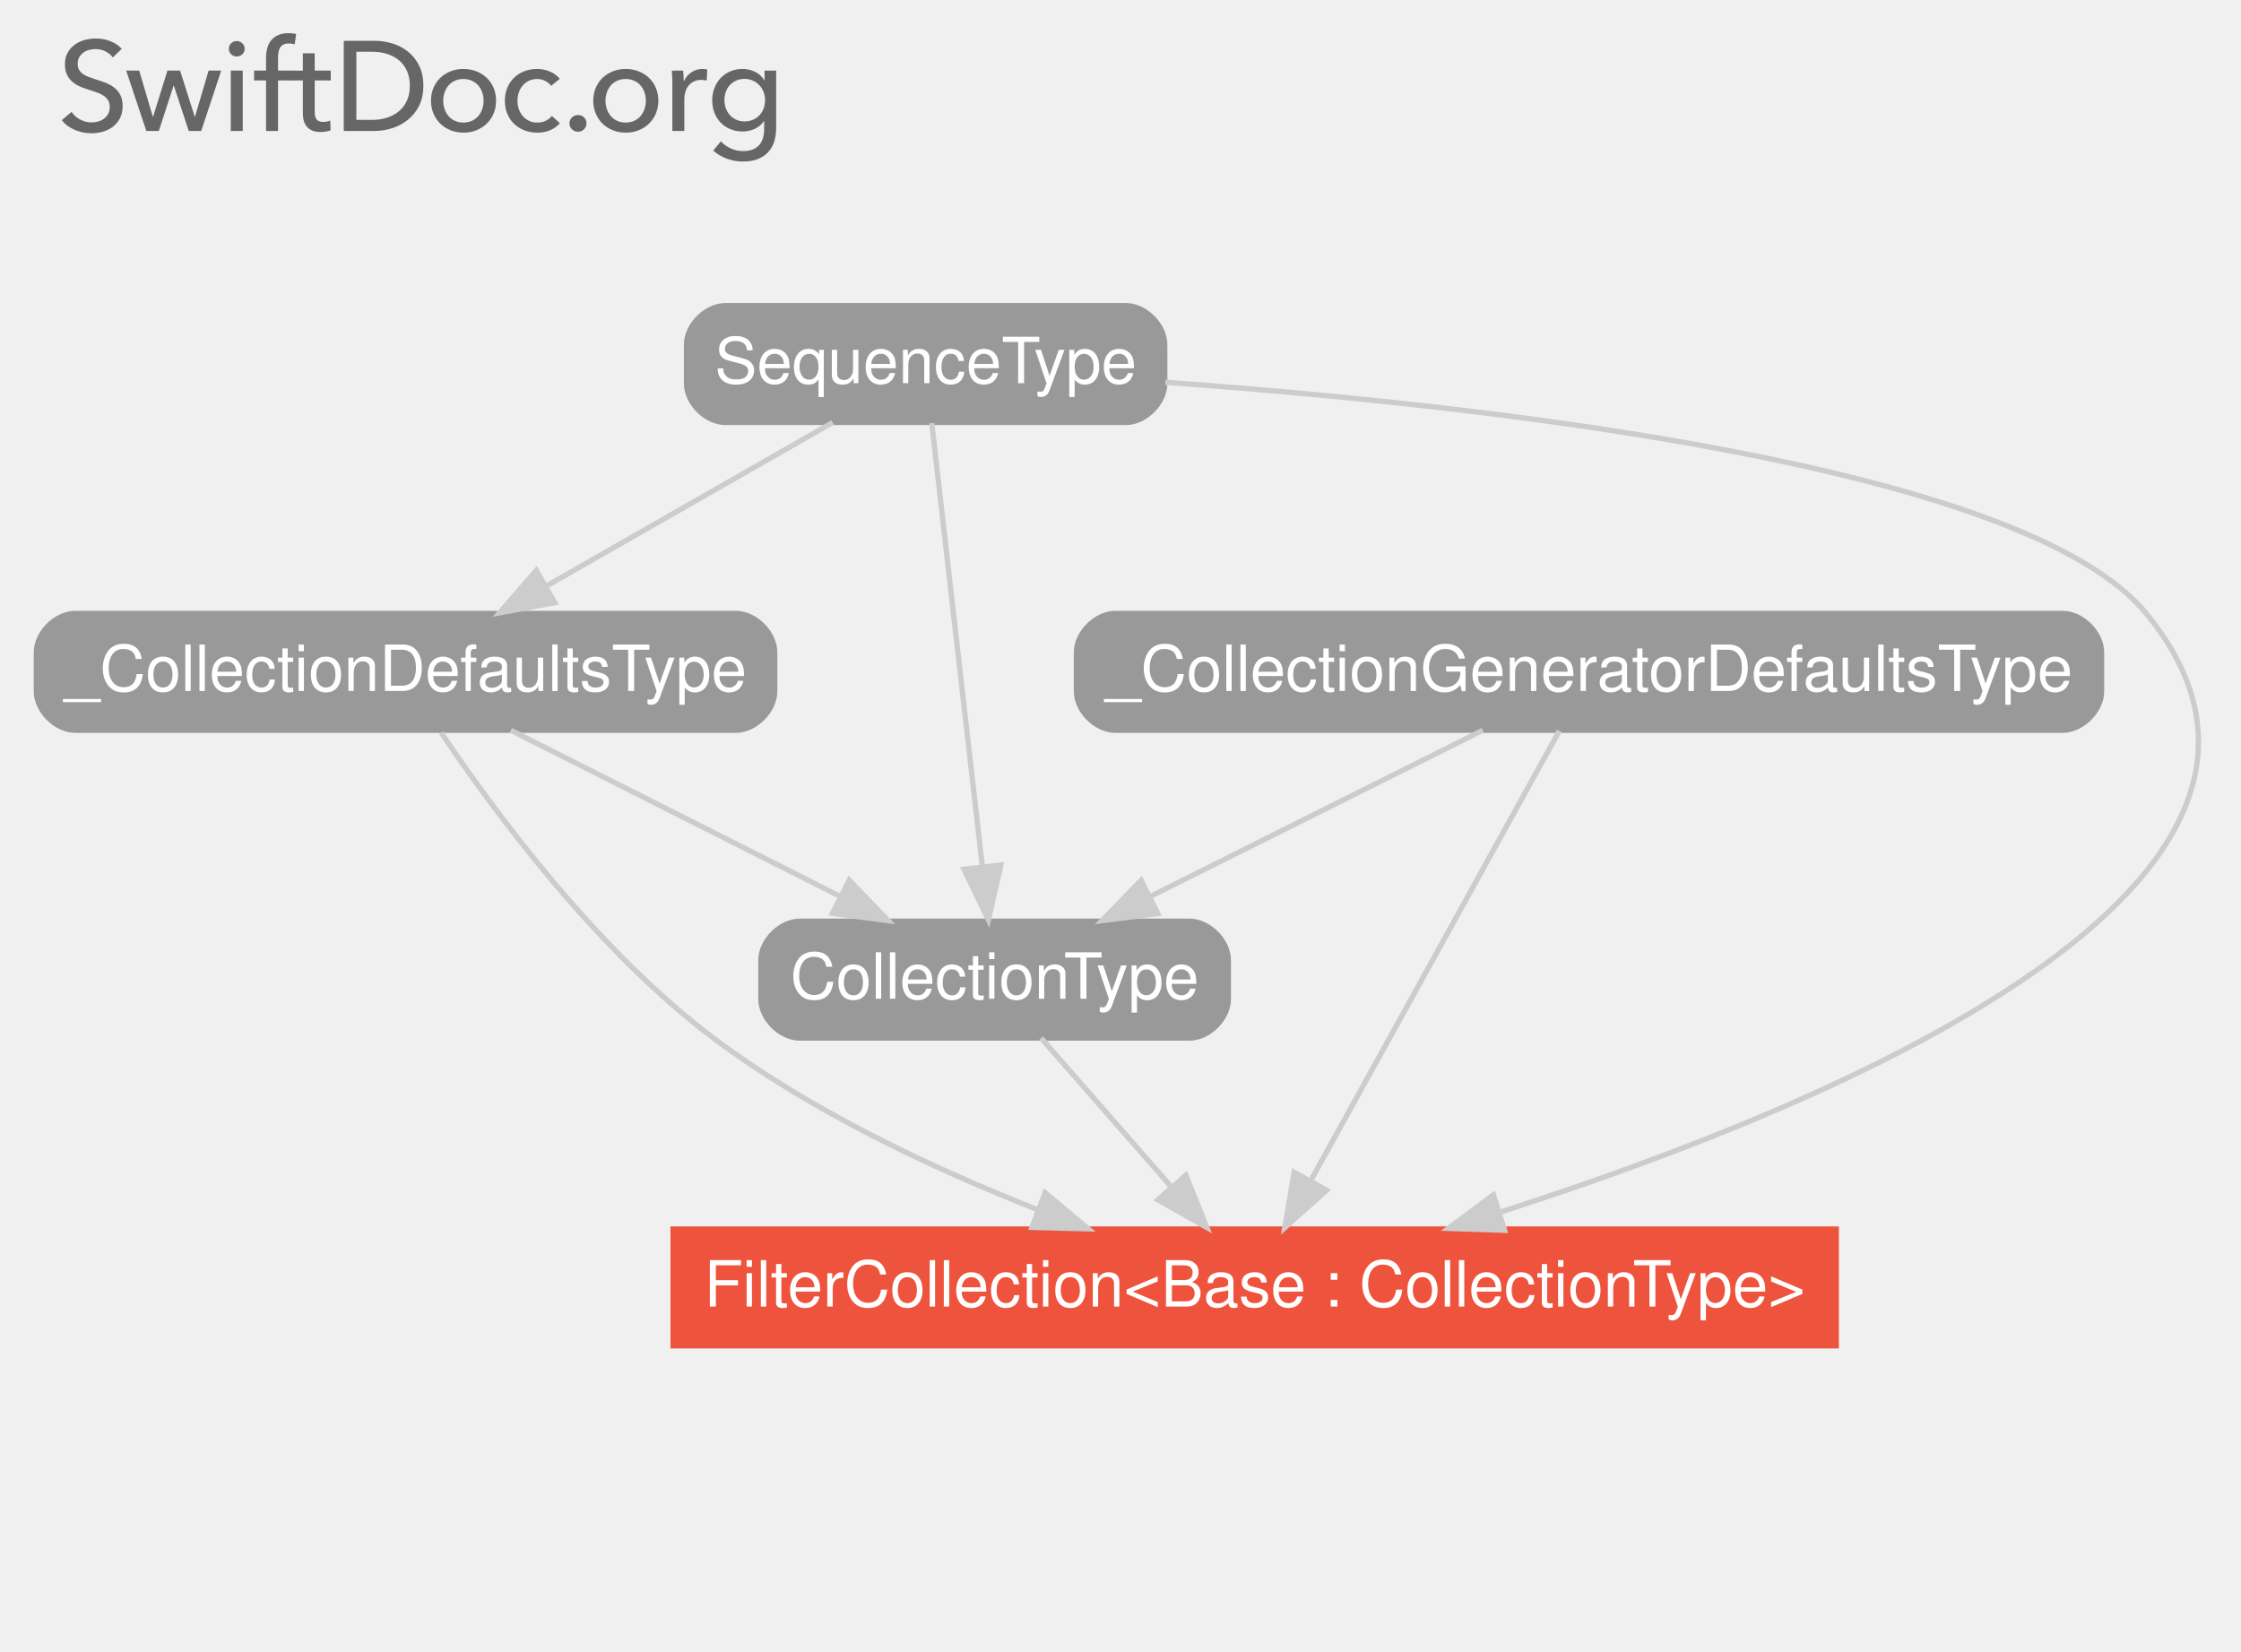
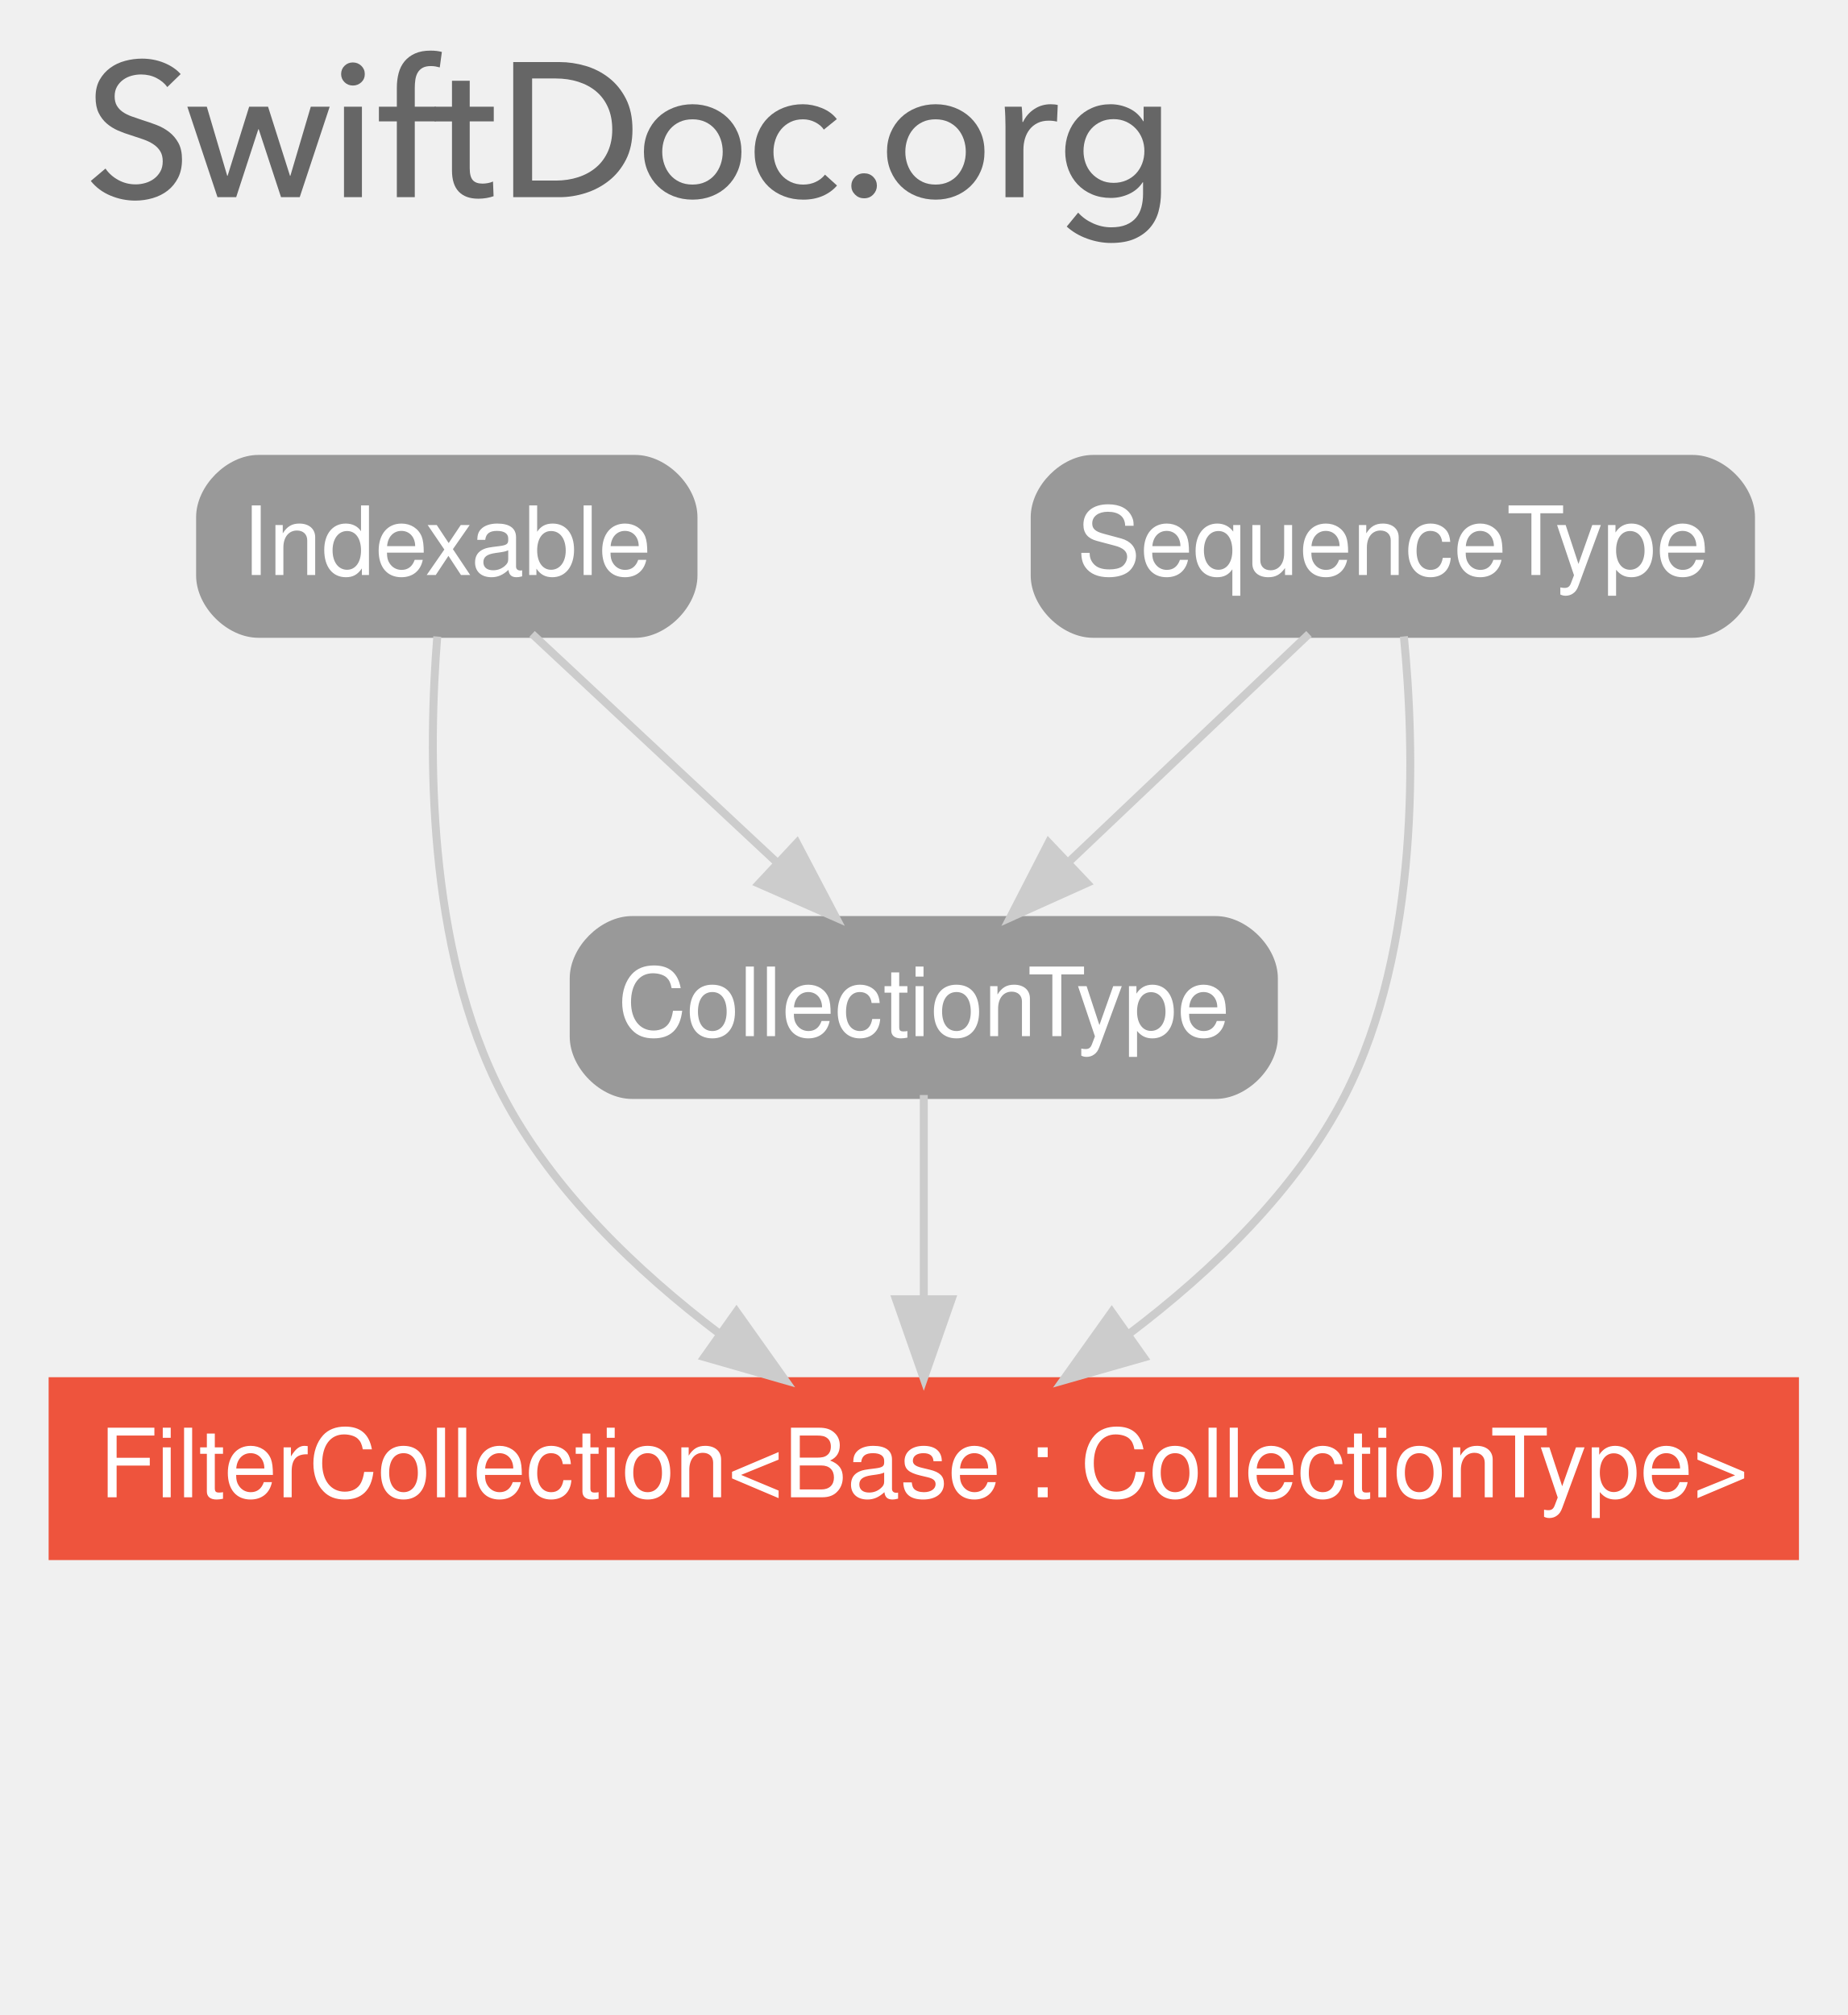
- <svg xmlns="http://www.w3.org/2000/svg" xmlns:xlink="http://www.w3.org/1999/xlink" width="422pt" height="311pt" viewBox="0.00 0.00 421.84 311.20">
-   <g id="graph0" class="graph" transform="scale(1 1) rotate(0) translate(7.2 253.6)">
-     <g transform="translate(0 -253.6)">
+ <svg xmlns="http://www.w3.org/2000/svg" xmlns:xlink="http://www.w3.org/1999/xlink" width="232pt" height="253pt" viewBox="0.00 0.00 232.40 253.20">
+   <g id="graph0" class="graph" transform="scale(1 1) rotate(0) translate(7.2 195.6)">
+     <g transform="translate(0 -195.6)">
      <g>
        <path fill="#666666" d="M13.846,10.832c-0.336-0.464-0.792-0.844-1.368-1.14s-1.224-0.444-1.944-0.444         c-0.384,0-0.772,0.052-1.164,0.156C8.977,9.509,8.622,9.677,8.301,9.908c-0.32,0.232-0.58,0.52-0.78,0.864         c-0.2,0.344-0.3,0.756-0.3,1.236c0,0.464,0.092,0.852,0.276,1.164c0.184,0.312,0.432,0.576,0.744,0.792s0.68,0.4,1.104,0.552         c0.423,0.152,0.876,0.309,1.356,0.468c0.576,0.177,1.16,0.376,1.752,0.601c0.592,0.224,1.128,0.52,1.608,0.888         s0.872,0.828,1.176,1.38s0.456,1.252,0.456,2.101c0,0.88-0.164,1.644-0.492,2.292c-0.328,0.647-0.765,1.184-1.308,1.607         c-0.544,0.424-1.172,0.74-1.884,0.948s-1.444,0.312-2.196,0.312c-1.072,0-2.108-0.208-3.108-0.624         c-1-0.415-1.828-1.031-2.484-1.848l1.848-1.56c0.4,0.592,0.936,1.071,1.608,1.439c0.672,0.368,1.399,0.552,2.184,0.552         c0.4,0,0.8-0.056,1.2-0.168c0.4-0.111,0.764-0.288,1.092-0.527c0.328-0.24,0.596-0.54,0.804-0.9         c0.208-0.36,0.312-0.796,0.312-1.308s-0.108-0.94-0.324-1.284c-0.216-0.344-0.508-0.636-0.876-0.876s-0.796-0.444-1.284-0.612         c-0.488-0.168-1.004-0.34-1.548-0.516c-0.544-0.16-1.08-0.356-1.608-0.588c-0.528-0.232-1-0.528-1.416-0.889         c-0.416-0.359-0.752-0.804-1.008-1.332c-0.256-0.527-0.384-1.184-0.384-1.968c0-0.848,0.172-1.576,0.516-2.184         c0.344-0.608,0.792-1.112,1.344-1.512c0.552-0.4,1.176-0.692,1.872-0.876c0.696-0.184,1.396-0.276,2.1-0.276         c0.992,0,1.92,0.176,2.784,0.528c0.864,0.352,1.56,0.824,2.088,1.416L13.846,10.832z" />
        <path fill="#666666" d="M18.813,13.304l2.568,8.688h0.048l2.712-8.688h2.376l2.76,8.688h0.048l2.568-8.688h2.376L30.501,24.68         h-2.352l-2.808-8.544h-0.048l-2.784,8.544h-2.352l-3.792-11.376H18.813z" />
        <path fill="#666666" d="M38.685,9.2c0,0.416-0.147,0.76-0.44,1.032c-0.294,0.272-0.647,0.408-1.06,0.408s-0.762-0.14-1.047-0.42         c-0.286-0.28-0.429-0.62-0.429-1.02c0-0.416,0.143-0.764,0.429-1.044c0.286-0.28,0.635-0.42,1.047-0.42s0.766,0.14,1.06,0.42         C38.538,8.437,38.685,8.784,38.685,9.2z M38.325,24.68h-2.256V13.304h2.256V24.68z" />
        <path fill="#666666" d="M47.613,15.152h-2.64v9.528h-2.256v-9.528h-2.256v-1.848h2.256v-2.376c0-0.672,0.076-1.292,0.228-1.86         c0.152-0.568,0.4-1.06,0.744-1.476c0.344-0.416,0.784-0.744,1.32-0.984c0.536-0.24,1.188-0.36,1.956-0.36         c0.544,0,1.016,0.056,1.416,0.168l-0.264,1.944c-0.176-0.048-0.352-0.088-0.528-0.12c-0.176-0.032-0.376-0.048-0.6-0.048         c-0.432,0-0.78,0.076-1.044,0.228c-0.264,0.152-0.468,0.356-0.612,0.612s-0.24,0.548-0.288,0.876         c-0.048,0.328-0.072,0.668-0.072,1.02v2.376h2.64V15.152z" />
        <path fill="#666666" d="M54.909,15.152h-3.024v5.91c0,0.687,0.128,1.177,0.384,1.472c0.256,0.295,0.664,0.442,1.224,0.442         c0.208,0,0.432-0.021,0.672-0.065c0.24-0.044,0.456-0.11,0.648-0.198l0.072,1.848c-0.272,0.096-0.572,0.172-0.9,0.229         c-0.328,0.056-0.668,0.084-1.02,0.084c-1.072,0-1.892-0.296-2.46-0.889c-0.568-0.592-0.852-1.479-0.852-2.664v-6.168h-2.184         v-1.848h2.184V10.04h2.232v3.264h3.024V15.152z" />
        <path fill="#666666" d="M57.356,7.688h5.832c1.088,0,2.176,0.16,3.264,0.48c1.088,0.32,2.072,0.824,2.952,1.512         s1.592,1.568,2.136,2.64c0.544,1.072,0.816,2.36,0.816,3.864c0,1.456-0.272,2.716-0.816,3.78s-1.256,1.943-2.136,2.64         s-1.864,1.216-2.952,1.561c-1.088,0.344-2.176,0.516-3.264,0.516h-5.832V7.688z M59.732,22.593h2.976         c1.024,0,1.972-0.145,2.844-0.432c0.872-0.288,1.624-0.704,2.256-1.248c0.632-0.544,1.124-1.216,1.476-2.017         c0.352-0.8,0.528-1.704,0.528-2.712c0-1.056-0.176-1.983-0.528-2.784c-0.353-0.8-0.844-1.468-1.476-2.004         c-0.632-0.536-1.384-0.944-2.256-1.224s-1.82-0.42-2.844-0.42h-2.976V22.593z" />
        <path fill="#666666" d="M86.06,18.969c0,0.88-0.156,1.688-0.468,2.424c-0.312,0.736-0.744,1.372-1.296,1.908         c-0.552,0.536-1.204,0.952-1.956,1.248c-0.752,0.296-1.56,0.443-2.424,0.443c-0.864,0-1.672-0.147-2.424-0.443         c-0.752-0.296-1.4-0.712-1.944-1.248c-0.544-0.536-0.972-1.172-1.284-1.908c-0.312-0.735-0.468-1.544-0.468-2.424         s0.156-1.684,0.468-2.412c0.312-0.728,0.74-1.356,1.284-1.884c0.543-0.528,1.191-0.939,1.944-1.236         c0.752-0.296,1.56-0.444,2.424-0.444c0.864,0,1.672,0.148,2.424,0.444c0.752,0.297,1.404,0.708,1.956,1.236         c0.552,0.527,0.984,1.156,1.296,1.884C85.904,17.285,86.06,18.089,86.06,18.969z M83.708,18.98c0-0.542-0.084-1.061-0.252-1.556         c-0.169-0.494-0.414-0.929-0.734-1.304s-0.718-0.674-1.192-0.897s-1.015-0.335-1.625-0.335c-0.61,0-1.152,0.111-1.625,0.335         c-0.474,0.224-0.871,0.522-1.191,0.897c-0.321,0.375-0.566,0.81-0.734,1.304C76.184,17.92,76.1,18.438,76.1,18.98         c0,0.543,0.084,1.062,0.253,1.556c0.168,0.495,0.413,0.934,0.734,1.316c0.321,0.383,0.718,0.686,1.191,0.909         c0.473,0.224,1.015,0.335,1.625,0.335c0.61,0,1.151-0.111,1.625-0.335s0.871-0.526,1.192-0.909s0.565-0.821,0.734-1.316         C83.624,20.042,83.708,19.523,83.708,18.98z" />
        <path fill="#666666" d="M96.428,16.184c-0.24-0.368-0.6-0.676-1.08-0.924s-0.992-0.372-1.536-0.372         c-0.592,0-1.116,0.112-1.572,0.336c-0.456,0.225-0.844,0.524-1.164,0.9c-0.32,0.376-0.564,0.812-0.732,1.308         s-0.252,1.017-0.252,1.56c0,0.545,0.084,1.064,0.252,1.561s0.412,0.933,0.732,1.308c0.32,0.376,0.712,0.677,1.176,0.9         c0.464,0.225,0.992,0.336,1.584,0.336c0.576,0,1.1-0.111,1.572-0.336c0.472-0.224,0.86-0.528,1.164-0.912l1.512,1.368         c-0.48,0.561-1.08,0.996-1.8,1.308c-0.72,0.312-1.536,0.468-2.448,0.468c-0.88,0-1.692-0.144-2.436-0.432         c-0.744-0.288-1.388-0.691-1.932-1.212c-0.544-0.52-0.972-1.147-1.284-1.884s-0.468-1.561-0.468-2.473         c0-0.896,0.152-1.711,0.456-2.447c0.304-0.736,0.728-1.368,1.272-1.896c0.543-0.527,1.188-0.936,1.932-1.224         c0.744-0.288,1.548-0.433,2.412-0.433c0.8,0,1.596,0.16,2.388,0.48s1.419,0.784,1.884,1.392L96.428,16.184z" />
        <path fill="#666666" d="M103.1,23.24c0,0.417-0.152,0.784-0.456,1.104c-0.304,0.32-0.688,0.479-1.152,0.479         c-0.448,0-0.828-0.155-1.14-0.468c-0.312-0.312-0.468-0.676-0.468-1.092c0-0.432,0.152-0.804,0.456-1.116         c0.304-0.312,0.688-0.468,1.152-0.468c0.464,0,0.848,0.152,1.152,0.456C102.947,22.44,103.1,22.808,103.1,23.24z" />
        <path fill="#666666" d="M116.635,18.969c0,0.88-0.156,1.688-0.468,2.424c-0.312,0.736-0.744,1.372-1.296,1.908         c-0.552,0.536-1.204,0.952-1.956,1.248c-0.752,0.296-1.56,0.443-2.424,0.443c-0.864,0-1.672-0.147-2.424-0.443         c-0.752-0.296-1.4-0.712-1.944-1.248c-0.544-0.536-0.972-1.172-1.284-1.908c-0.312-0.735-0.468-1.544-0.468-2.424         s0.156-1.684,0.468-2.412c0.312-0.728,0.74-1.356,1.284-1.884c0.543-0.528,1.191-0.939,1.944-1.236         c0.752-0.296,1.56-0.444,2.424-0.444c0.864,0,1.672,0.148,2.424,0.444c0.752,0.297,1.404,0.708,1.956,1.236         c0.552,0.527,0.984,1.156,1.296,1.884C116.479,17.285,116.635,18.089,116.635,18.969z M114.283,18.98         c0-0.542-0.084-1.061-0.252-1.556c-0.169-0.494-0.414-0.929-0.734-1.304s-0.718-0.674-1.192-0.897s-1.015-0.335-1.625-0.335         c-0.61,0-1.152,0.111-1.625,0.335c-0.474,0.224-0.871,0.522-1.191,0.897c-0.321,0.375-0.566,0.81-0.734,1.304         c-0.169,0.495-0.253,1.014-0.253,1.556c0,0.543,0.084,1.062,0.253,1.556c0.168,0.495,0.413,0.934,0.734,1.316         c0.321,0.383,0.718,0.686,1.191,0.909c0.473,0.224,1.015,0.335,1.625,0.335c0.61,0,1.151-0.111,1.625-0.335         s0.871-0.526,1.192-0.909s0.565-0.821,0.734-1.316C114.199,20.042,114.283,19.523,114.283,18.98z" />
        <path fill="#666666" d="M119.251,14.577c-0.016-0.48-0.04-0.904-0.072-1.272h2.136c0.032,0.288,0.056,0.62,0.072,0.996         c0.016,0.376,0.024,0.684,0.024,0.924h0.072c0.32-0.672,0.788-1.212,1.404-1.62c0.616-0.408,1.308-0.612,2.076-0.612         c0.352,0,0.648,0.033,0.888,0.097l-0.096,2.088c-0.32-0.08-0.664-0.12-1.032-0.12c-0.544,0-1.016,0.101-1.416,0.3         c-0.4,0.2-0.732,0.468-0.996,0.805c-0.264,0.336-0.46,0.724-0.588,1.163c-0.128,0.44-0.192,0.9-0.192,1.381v5.976h-2.256v-8.928         C119.275,15.449,119.267,15.056,119.251,14.577z" />
        <path fill="#666666" d="M128.419,26.625c0.496,0.56,1.116,1.008,1.86,1.344c0.744,0.336,1.508,0.504,2.292,0.504         c0.752,0,1.384-0.108,1.896-0.324s0.924-0.512,1.236-0.888s0.536-0.82,0.672-1.332c0.136-0.513,0.204-1.064,0.204-1.656v-1.464         h-0.048c-0.416,0.641-0.984,1.128-1.704,1.464c-0.72,0.336-1.488,0.504-2.304,0.504c-0.864,0-1.652-0.151-2.364-0.456         c-0.712-0.304-1.316-0.72-1.812-1.248c-0.496-0.527-0.88-1.147-1.152-1.859s-0.408-1.477-0.408-2.292         c0-0.816,0.136-1.584,0.408-2.305c0.272-0.72,0.656-1.348,1.152-1.884c0.496-0.535,1.096-0.96,1.8-1.271         c0.704-0.312,1.488-0.469,2.352-0.469c0.816,0,1.596,0.177,2.34,0.528c0.744,0.353,1.332,0.888,1.764,1.608h0.048v-1.824h2.184         v10.8c0,0.832-0.104,1.628-0.312,2.388c-0.208,0.76-0.56,1.433-1.056,2.017s-1.144,1.052-1.944,1.404         c-0.8,0.352-1.792,0.527-2.976,0.527c-0.992,0-1.988-0.18-2.988-0.54c-1-0.359-1.86-0.868-2.58-1.523L128.419,26.625z          M129.091,18.873c0,0.527,0.084,1.031,0.253,1.512c0.168,0.479,0.417,0.904,0.746,1.271c0.329,0.369,0.726,0.664,1.192,0.889         c0.465,0.224,0.995,0.336,1.589,0.336c0.577,0,1.107-0.104,1.589-0.312c0.481-0.207,0.891-0.491,1.228-0.852         s0.598-0.784,0.782-1.272c0.185-0.487,0.277-1.012,0.277-1.571c0-0.544-0.093-1.057-0.277-1.536         c-0.185-0.48-0.449-0.904-0.794-1.272c-0.345-0.367-0.755-0.66-1.228-0.876c-0.474-0.216-1-0.324-1.577-0.324         c-0.594,0-1.124,0.108-1.589,0.324c-0.466,0.216-0.863,0.504-1.192,0.864s-0.578,0.784-0.746,1.271         C129.175,17.812,129.091,18.329,129.091,18.873z" />
      </g>
      <g>
        <a xlink:href="/" pointer-events="all" target="_top">
          <polygon fill="none" points="0,0 145,0 145,35 0,35 0,0" />
        </a>
      </g>
    </g>
    <g id="node1" class="node">
      <g id="a_node1">
        <a xlink:href="/swift-2/protocol/CollectionType/" target="_top">
-           <path fill="#999999" stroke="#999999" d="M216.704,-80C216.704,-80 143.296,-80 143.296,-80 139.63,-80 135.963,-76.333 135.963,-72.667 135.963,-72.667 135.963,-65.333 135.963,-65.333 135.963,-61.667 139.63,-58 143.296,-58 143.296,-58 216.704,-58 216.704,-58 220.37,-58 224.037,-61.667 224.037,-65.333 224.037,-65.333 224.037,-72.667 224.037,-72.667 224.037,-76.333 220.37,-80 216.704,-80" />
-           <text text-anchor="middle" x="180" y="-65.4" font-family="Helvetica,sans-Serif" font-size="12.00" fill="white">CollectionType</text>
+           <path fill="#999999" stroke="#999999" d="M145.704,-80C145.704,-80 72.296,-80 72.296,-80 68.629,-80 64.963,-76.333 64.963,-72.667 64.963,-72.667 64.963,-65.333 64.963,-65.333 64.963,-61.667 68.629,-58 72.296,-58 72.296,-58 145.704,-58 145.704,-58 149.37,-58 153.037,-61.667 153.037,-65.333 153.037,-65.333 153.037,-72.667 153.037,-72.667 153.037,-76.333 149.37,-80 145.704,-80" />
+           <text text-anchor="middle" x="109" y="-65.4" font-family="Helvetica,sans-Serif" font-size="12.00" fill="white">CollectionType</text>
        </a>
      </g>
    </g>
    <g id="node2" class="node">
      <g id="a_node2">
        <a xlink:href="/swift-2/type/FilterCollection/" target="_top">
-           <polygon fill="#ee543d" stroke="#ee543d" points="338.582,-22 119.418,-22 119.418,-0 338.582,-0 338.582,-22" />
-           <text text-anchor="middle" x="229" y="-7.4" font-family="Helvetica,sans-Serif" font-size="12.00" fill="white">FilterCollection&lt;Base : CollectionType&gt;</text>
+           <polygon fill="#ee543d" stroke="#ee543d" points="218.582,-22 -0.582,-22 -0.582,-0 218.582,-0 218.582,-22" />
+           <text text-anchor="middle" x="109" y="-7.4" font-family="Helvetica,sans-Serif" font-size="12.00" fill="white">FilterCollection&lt;Base : CollectionType&gt;</text>
        </a>
      </g>
    </g>
    <g id="edge1" class="edge">
-       <path fill="none" stroke="#cccccc" d="M188.76,-57.988C195.573,-50.202 205.203,-39.197 213.333,-29.905" />
-       <polygon fill="#cccccc" stroke="#cccccc" points="216.033,-32.134 219.984,-22.304 210.765,-27.525 216.033,-32.134" />
+       <path fill="none" stroke="#cccccc" d="M109,-57.988C109,-50.91 109,-41.171 109,-32.478" />
+       <polygon fill="#cccccc" stroke="#cccccc" points="112.5,-32.304 109,-22.304 105.5,-32.304 112.5,-32.304" />
    </g>
    <g id="node3" class="node">
      <g id="a_node3">
+         <a xlink:href="/swift-2/protocol/Indexable/" target="_top">
+           <path fill="#999999" stroke="#999999" d="M72.699,-138C72.699,-138 25.301,-138 25.301,-138 21.634,-138 17.968,-134.333 17.968,-130.667 17.968,-130.667 17.968,-123.333 17.968,-123.333 17.968,-119.667 21.634,-116 25.301,-116 25.301,-116 72.699,-116 72.699,-116 76.366,-116 80.032,-119.667 80.032,-123.333 80.032,-123.333 80.032,-130.667 80.032,-130.667 80.032,-134.333 76.366,-138 72.699,-138" />
+           <text text-anchor="middle" x="49" y="-123.4" font-family="Helvetica,sans-Serif" font-size="12.00" fill="white">Indexable</text>
+         </a>
+       </g>
+     </g>
+     <g id="edge4" class="edge">
+       <path fill="none" stroke="#cccccc" d="M59.727,-115.988C68.238,-108.045 80.338,-96.751 90.417,-87.344" />
+       <polygon fill="#cccccc" stroke="#cccccc" points="93.038,-89.686 97.96,-80.304 88.261,-84.568 93.038,-89.686" />
+     </g>
+     <g id="edge2" class="edge">
+       <path fill="none" stroke="#cccccc" d="M47.802,-115.658C46.671,-101.724 46.368,-76.534 56,-58 62.233,-46.007 73.017,-35.77 83.237,-28.019" />
+       <polygon fill="#cccccc" stroke="#cccccc" points="85.441,-30.746 91.577,-22.109 81.394,-25.035 85.441,-30.746" />
+     </g>
+     <g id="node4" class="node">
+       <g id="a_node4">
        <a xlink:href="/swift-2/protocol/SequenceType/" target="_top">
-           <path fill="#999999" stroke="#999999" d="M204.718,-196C204.718,-196 129.282,-196 129.282,-196 125.615,-196 121.949,-192.333 121.949,-188.667 121.949,-188.667 121.949,-181.333 121.949,-181.333 121.949,-177.667 125.615,-174 129.282,-174 129.282,-174 204.718,-174 204.718,-174 208.385,-174 212.051,-177.667 212.051,-181.333 212.051,-181.333 212.051,-188.667 212.051,-188.667 212.051,-192.333 208.385,-196 204.718,-196" />
-           <text text-anchor="middle" x="167" y="-181.4" font-family="Helvetica,sans-Serif" font-size="12.00" fill="white">SequenceType</text>
+           <path fill="#999999" stroke="#999999" d="M205.718,-138C205.718,-138 130.282,-138 130.282,-138 126.615,-138 122.949,-134.333 122.949,-130.667 122.949,-130.667 122.949,-123.333 122.949,-123.333 122.949,-119.667 126.615,-116 130.282,-116 130.282,-116 205.718,-116 205.718,-116 209.385,-116 213.051,-119.667 213.051,-123.333 213.051,-123.333 213.051,-130.667 213.051,-130.667 213.051,-134.333 209.385,-138 205.718,-138" />
+           <text text-anchor="middle" x="168" y="-123.4" font-family="Helvetica,sans-Serif" font-size="12.00" fill="white">SequenceType</text>
        </a>
      </g>
    </g>
    <g id="edge5" class="edge">
-       <path fill="none" stroke="#cccccc" d="M168.154,-173.883C170.288,-155.17 174.888,-114.827 177.687,-90.287" />
-       <polygon fill="#cccccc" stroke="#cccccc" points="181.175,-90.59 178.83,-80.258 174.22,-89.797 181.175,-90.59" />
-     </g>
-     <g id="edge2" class="edge">
-       <path fill="none" stroke="#cccccc" d="M212.153,-181.561C272.376,-177.255 374.088,-165.949 397,-138 438.687,-87.15 338.256,-45.412 275.26,-25.184" />
-       <polygon fill="#cccccc" stroke="#cccccc" points="276.088,-21.776 265.499,-22.124 273.994,-28.455 276.088,-21.776" />
-     </g>
-     <g id="node4" class="node">
-       <g id="a_node4">
-         <a xlink:href="/swift-2/protocol/_CollectionDefaultsType/" target="_top">
-           <path fill="#999999" stroke="#999999" d="M131.224,-138C131.224,-138 6.776,-138 6.776,-138 3.109,-138 -0.557,-134.333 -0.557,-130.667 -0.557,-130.667 -0.557,-123.333 -0.557,-123.333 -0.557,-119.667 3.109,-116 6.776,-116 6.776,-116 131.224,-116 131.224,-116 134.891,-116 138.557,-119.667 138.557,-123.333 138.557,-123.333 138.557,-130.667 138.557,-130.667 138.557,-134.333 134.891,-138 131.224,-138" />
-           <text text-anchor="middle" x="69" y="-123.4" font-family="Helvetica,sans-Serif" font-size="12.00" fill="white">_CollectionDefaultsType</text>
-         </a>
-       </g>
-     </g>
-     <g id="edge8" class="edge">
-       <path fill="none" stroke="#cccccc" d="M149.48,-173.988C134.522,-165.441 112.777,-153.015 95.66,-143.234" />
-       <polygon fill="#cccccc" stroke="#cccccc" points="97.118,-140.036 86.699,-138.114 93.645,-146.114 97.118,-140.036" />
-     </g>
-     <g id="edge6" class="edge">
-       <path fill="none" stroke="#cccccc" d="M88.845,-115.988C106.1,-107.283 131.331,-94.554 150.875,-84.694" />
-       <polygon fill="#cccccc" stroke="#cccccc" points="152.601,-87.743 159.953,-80.114 149.448,-81.493 152.601,-87.743" />
+       <path fill="none" stroke="#cccccc" d="M157.452,-115.988C149.083,-108.045 137.184,-96.751 127.273,-87.344" />
+       <polygon fill="#cccccc" stroke="#cccccc" points="129.518,-84.65 119.856,-80.304 124.699,-89.727 129.518,-84.65" />
    </g>
    <g id="edge3" class="edge">
-       <path fill="none" stroke="#cccccc" d="M75.721,-115.528C85.501,-100.982 104.915,-74.586 127,-58 145.338,-44.228 168.454,-33.376 188.042,-25.679" />
-       <polygon fill="#cccccc" stroke="#cccccc" points="189.515,-28.864 197.627,-22.049 187.036,-22.317 189.515,-28.864" />
-     </g>
-     <g id="node5" class="node">
-       <g id="a_node5">
-         <a xlink:href="/swift-2/protocol/_CollectionGeneratorDefaultsType/" target="_top">
-           <path fill="#999999" stroke="#999999" d="M381.246,-138C381.246,-138 202.754,-138 202.754,-138 199.087,-138 195.421,-134.333 195.421,-130.667 195.421,-130.667 195.421,-123.333 195.421,-123.333 195.421,-119.667 199.087,-116 202.754,-116 202.754,-116 381.246,-116 381.246,-116 384.913,-116 388.579,-119.667 388.579,-123.333 388.579,-123.333 388.579,-130.667 388.579,-130.667 388.579,-134.333 384.913,-138 381.246,-138" />
-           <text text-anchor="middle" x="292" y="-123.4" font-family="Helvetica,sans-Serif" font-size="12.00" fill="white">_CollectionGeneratorDefaultsType</text>
-         </a>
-       </g>
-     </g>
-     <g id="edge7" class="edge">
-       <path fill="none" stroke="#cccccc" d="M271.977,-115.988C254.565,-107.283 229.108,-94.554 209.387,-84.694" />
-       <polygon fill="#cccccc" stroke="#cccccc" points="210.737,-81.456 200.228,-80.114 207.607,-87.716 210.737,-81.456" />
-     </g>
-     <g id="edge4" class="edge">
-       <path fill="none" stroke="#cccccc" d="M286.409,-115.883C275.928,-96.917 253.168,-55.732 239.666,-31.3" />
-       <polygon fill="#cccccc" stroke="#cccccc" points="242.569,-29.317 234.669,-22.258 236.442,-32.703 242.569,-29.317" />
+       <path fill="none" stroke="#cccccc" d="M169.387,-115.671C170.763,-101.752 171.484,-76.578 162,-58 155.855,-45.962 145.082,-35.718 134.848,-27.975" />
+       <polygon fill="#cccccc" stroke="#cccccc" points="136.678,-24.983 126.49,-22.075 132.64,-30.701 136.678,-24.983" />
    </g>
  </g>
</svg>
